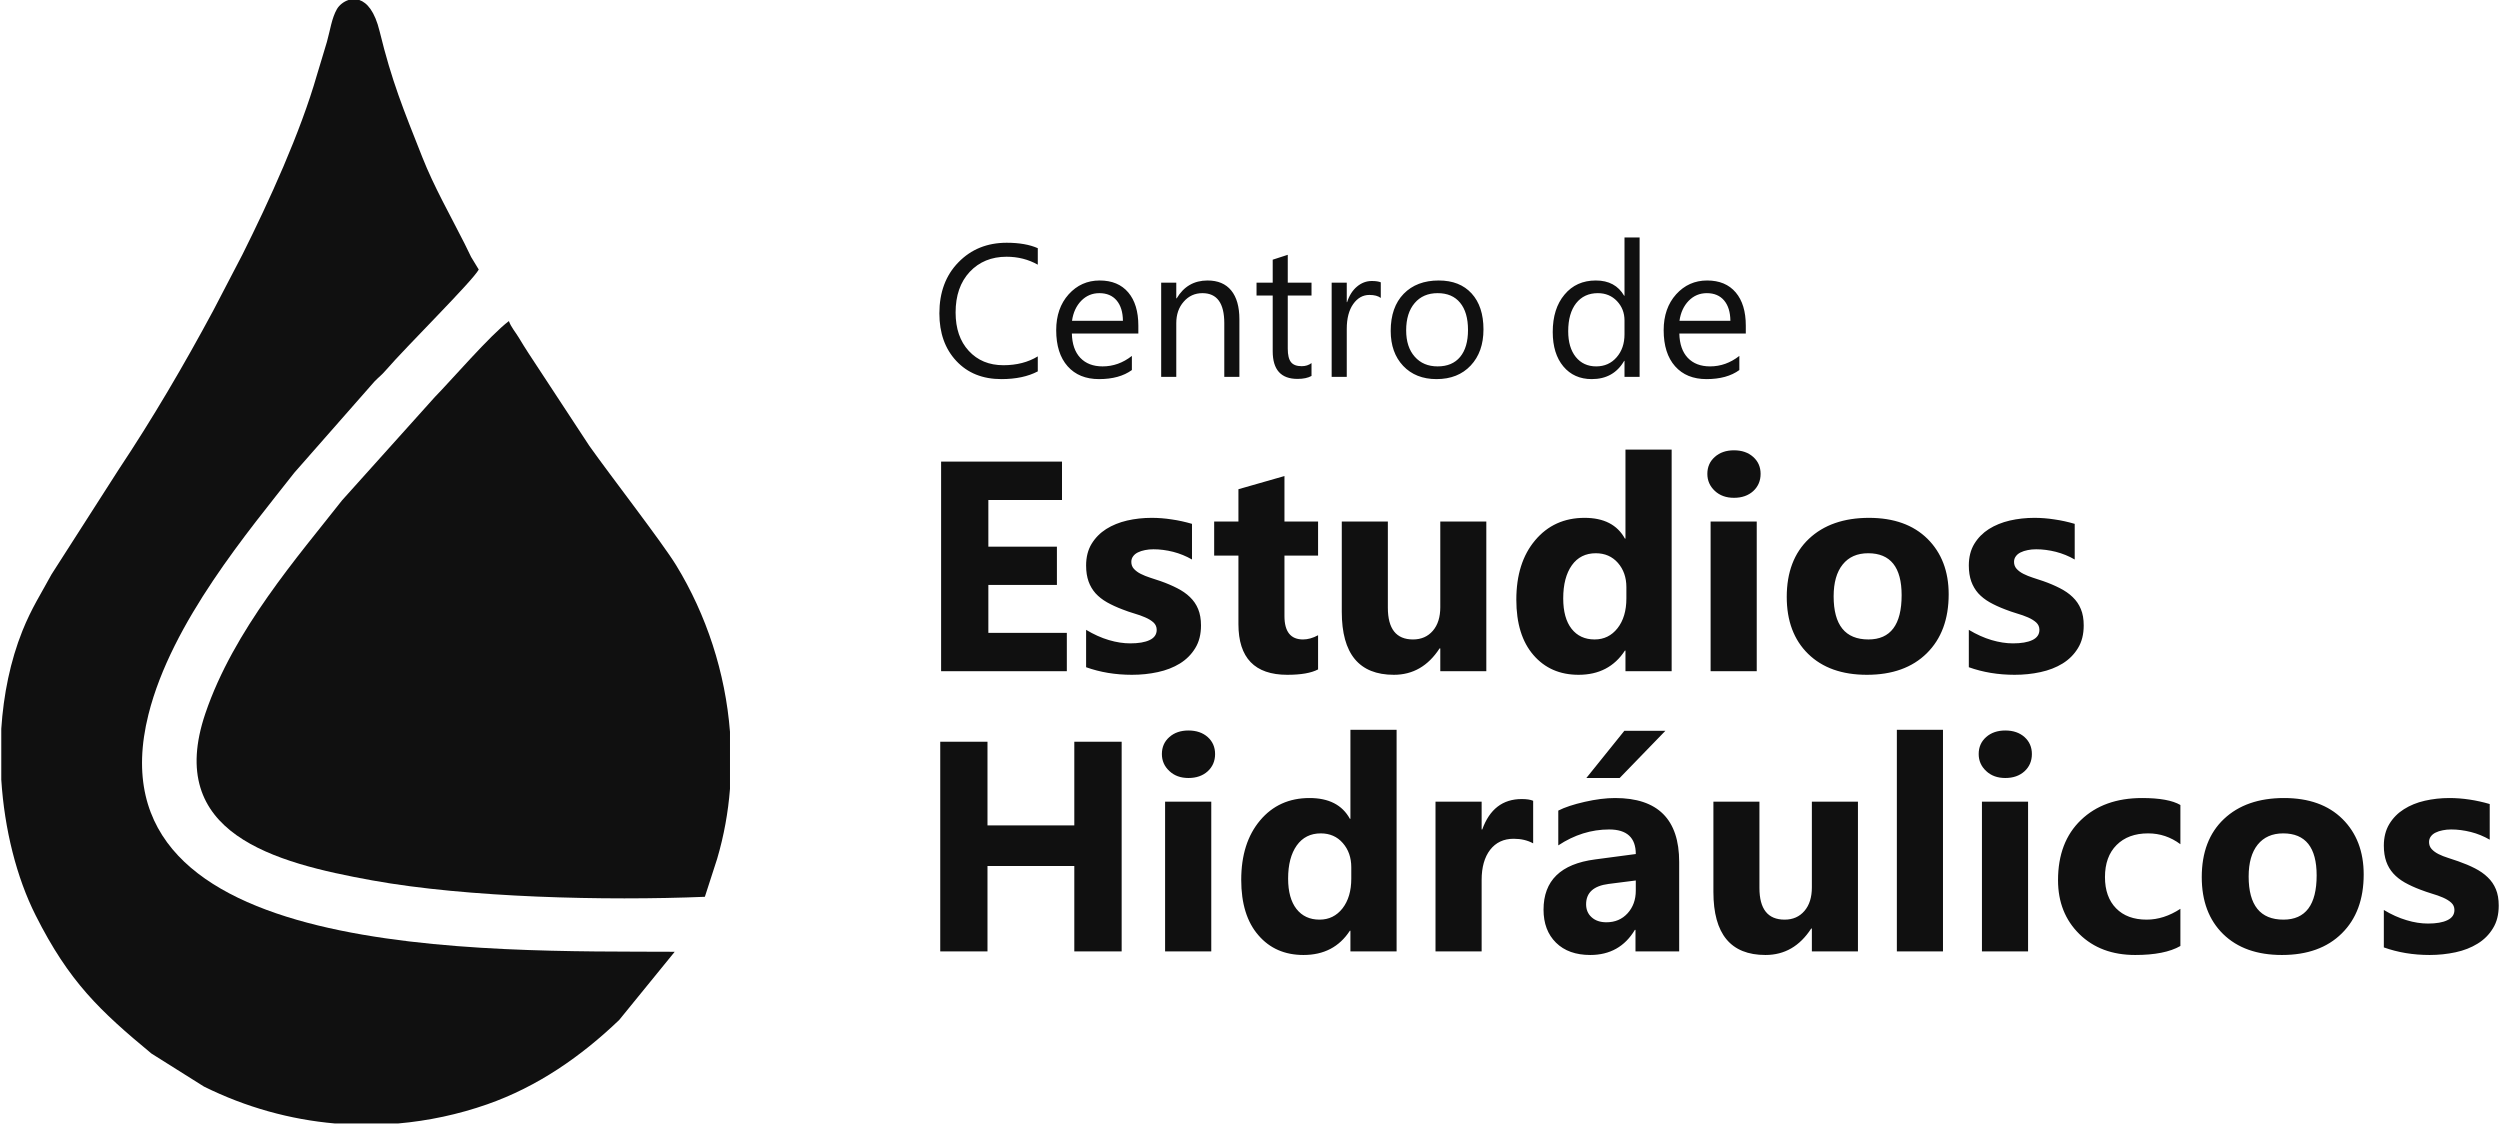
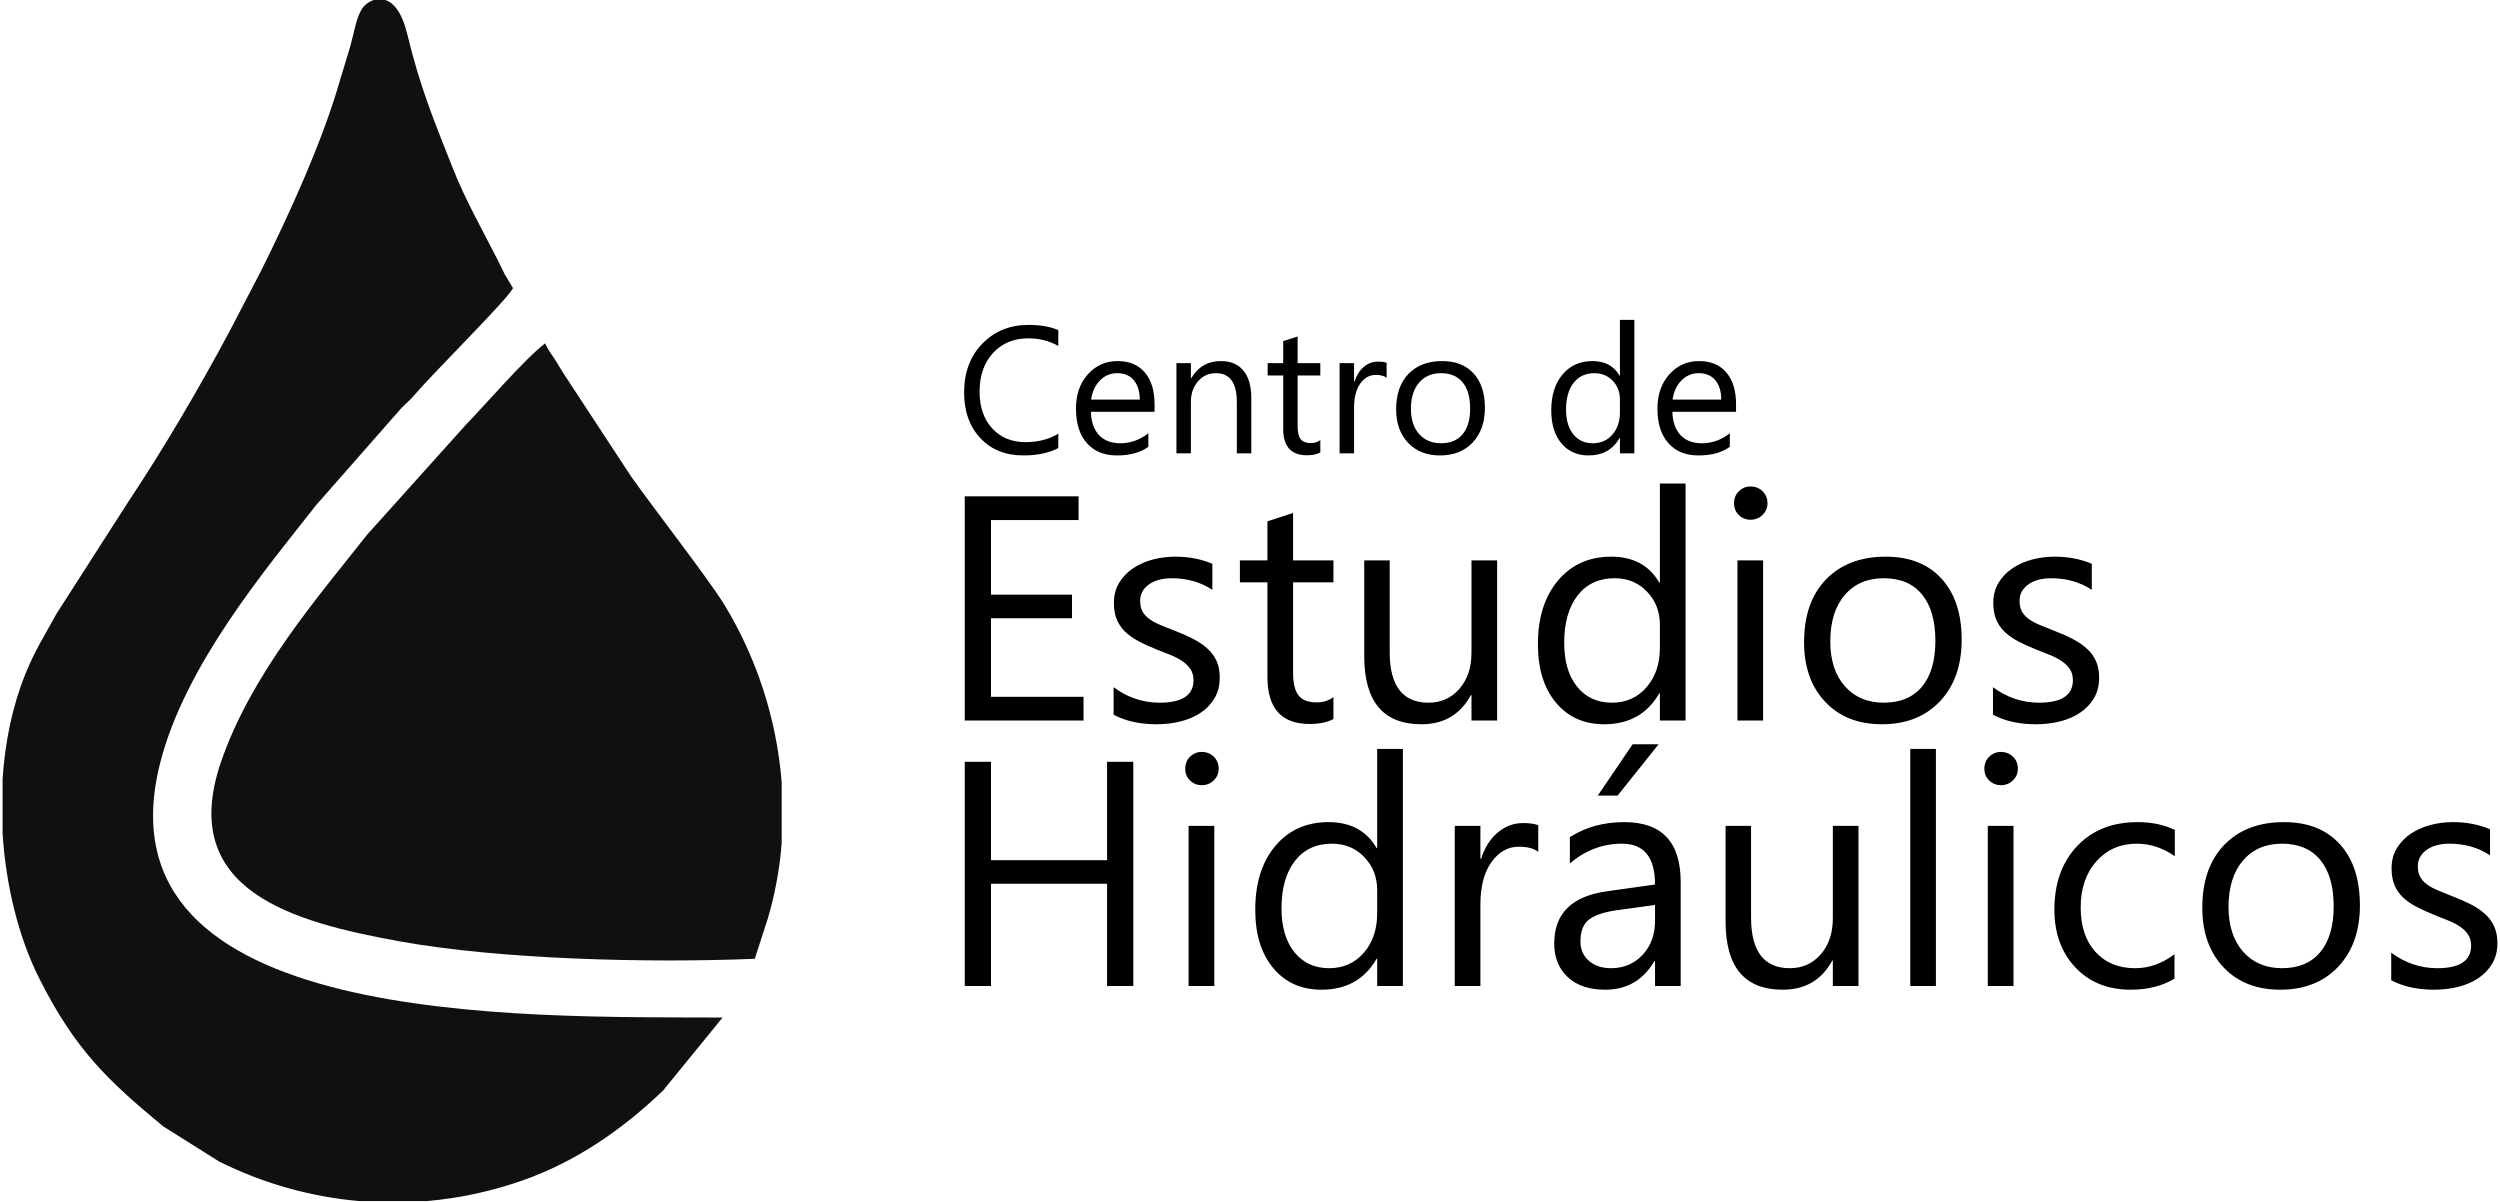
- <svg xmlns="http://www.w3.org/2000/svg" xml:space="preserve" width="494px" height="222px" version="1.1" style="shape-rendering:geometricPrecision; text-rendering:geometricPrecision; image-rendering:optimizeQuality; fill-rule:evenodd; clip-rule:evenodd" viewBox="0 0 49.105 22.09">
+ <svg xmlns="http://www.w3.org/2000/svg" xml:space="preserve" width="460px" height="221px" version="1.1" style="shape-rendering:geometricPrecision; text-rendering:geometricPrecision; image-rendering:optimizeQuality; fill-rule:evenodd; clip-rule:evenodd" viewBox="0 0 42.218 20.325">
  <defs>
    <style type="text/css">
   
    .fil0 {fill:#101010}
+     .fil1 {fill:black;fill-rule:nonzero}
   
  </style>
  </defs>
  <g id="Layer_x0020_1">
-     <g id="_2340798614256">
-       <path class="fil0" d="M20.38 7.302c-0.191,0.101 -0.43,0.152 -0.716,0.152 -0.369,0 -0.664,-0.119 -0.886,-0.357 -0.222,-0.237 -0.333,-0.549 -0.333,-0.935 0,-0.414 0.125,-0.75 0.375,-1.005 0.249,-0.256 0.566,-0.384 0.949,-0.384 0.246,0 0.45,0.036 0.611,0.107l0 0.324c-0.185,-0.104 -0.39,-0.156 -0.614,-0.156 -0.298,0 -0.539,0.1 -0.725,0.298 -0.185,0.199 -0.277,0.465 -0.277,0.798 0,0.316 0.086,0.568 0.259,0.755 0.173,0.188 0.4,0.282 0.681,0.282 0.26,0 0.486,-0.058 0.676,-0.174l0 0.295zm1.977 -0.744l-1.307 0c0.005,0.207 0.06,0.366 0.166,0.478 0.107,0.112 0.252,0.168 0.438,0.168 0.209,0 0.4,-0.068 0.576,-0.206l0 0.278c-0.164,0.119 -0.379,0.178 -0.646,0.178 -0.262,0 -0.468,-0.084 -0.617,-0.252 -0.15,-0.169 -0.225,-0.405 -0.225,-0.71 0,-0.289 0.082,-0.523 0.245,-0.705 0.164,-0.181 0.367,-0.272 0.609,-0.272 0.243,0 0.43,0.078 0.563,0.235 0.132,0.156 0.198,0.374 0.198,0.653l0 0.155zm-0.303 -0.251c-0.002,-0.171 -0.043,-0.304 -0.124,-0.4 -0.081,-0.095 -0.194,-0.143 -0.339,-0.143 -0.14,0 -0.259,0.05 -0.357,0.15 -0.097,0.1 -0.158,0.231 -0.181,0.393l1.001 0zm2.29 1.103l-0.297 0 0 -1.056c0,-0.393 -0.143,-0.59 -0.43,-0.59 -0.148,0 -0.271,0.056 -0.368,0.168 -0.098,0.111 -0.146,0.252 -0.146,0.422l0 1.056 -0.297 0 0 -1.852 0.297 0 0 0.308 0.008 0c0.139,-0.234 0.342,-0.351 0.607,-0.351 0.203,0 0.358,0.065 0.465,0.196 0.107,0.131 0.161,0.32 0.161,0.567l0 1.132zm1.418 -0.018c-0.07,0.039 -0.162,0.058 -0.276,0.058 -0.325,0 -0.487,-0.181 -0.487,-0.543l0 -1.096 -0.318 0 0 -0.253 0.318 0 0 -0.452 0.296 -0.096 0 0.548 0.467 0 0 0.253 -0.467 0 0 1.044c0,0.124 0.021,0.213 0.064,0.266 0.042,0.053 0.112,0.079 0.21,0.079 0.075,0 0.139,-0.02 0.193,-0.061l0 0.253zm1.362 -1.534c-0.052,-0.039 -0.126,-0.059 -0.224,-0.059 -0.127,0 -0.233,0.059 -0.318,0.179 -0.084,0.119 -0.127,0.282 -0.127,0.488l0 0.944 -0.297 0 0 -1.852 0.297 0 0 0.382 0.007 0c0.042,-0.13 0.107,-0.232 0.194,-0.305 0.087,-0.073 0.184,-0.11 0.291,-0.11 0.077,0 0.136,0.009 0.177,0.026l0 0.307zm1.096 1.596c-0.273,0 -0.492,-0.087 -0.656,-0.26 -0.163,-0.173 -0.245,-0.402 -0.245,-0.688 0,-0.311 0.085,-0.554 0.255,-0.729 0.171,-0.175 0.4,-0.262 0.69,-0.262 0.276,0 0.491,0.085 0.646,0.255 0.155,0.17 0.233,0.406 0.233,0.707 0,0.296 -0.084,0.532 -0.251,0.71 -0.167,0.178 -0.391,0.267 -0.672,0.267zm0.022 -1.69c-0.191,0 -0.341,0.065 -0.452,0.195 -0.111,0.13 -0.167,0.308 -0.167,0.536 0,0.22 0.056,0.392 0.169,0.519 0.112,0.127 0.262,0.19 0.45,0.19 0.192,0 0.339,-0.062 0.442,-0.186 0.103,-0.124 0.155,-0.301 0.155,-0.53 0,-0.232 -0.052,-0.41 -0.155,-0.535 -0.103,-0.126 -0.25,-0.189 -0.442,-0.189zm3.971 1.646l-0.297 0 0 -0.314 -0.007 0c-0.138,0.238 -0.35,0.358 -0.637,0.358 -0.232,0 -0.419,-0.083 -0.558,-0.249 -0.139,-0.166 -0.209,-0.392 -0.209,-0.677 0,-0.307 0.077,-0.552 0.232,-0.736 0.154,-0.185 0.359,-0.277 0.616,-0.277 0.255,0 0.44,0.1 0.556,0.3l0.007 0 0 -1.146 0.297 0 0 2.741zm-0.297 -0.837l0 -0.273c0,-0.15 -0.05,-0.276 -0.148,-0.38 -0.099,-0.104 -0.225,-0.156 -0.376,-0.156 -0.181,0 -0.324,0.067 -0.428,0.199 -0.103,0.133 -0.155,0.316 -0.155,0.55 0,0.214 0.05,0.382 0.149,0.506 0.1,0.123 0.234,0.185 0.401,0.185 0.165,0 0.299,-0.06 0.402,-0.179 0.104,-0.119 0.155,-0.27 0.155,-0.452zm2.385 -0.015l-1.307 0c0.005,0.207 0.06,0.366 0.166,0.478 0.107,0.112 0.252,0.168 0.438,0.168 0.209,0 0.4,-0.068 0.576,-0.206l0 0.278c-0.163,0.119 -0.379,0.178 -0.646,0.178 -0.262,0 -0.468,-0.084 -0.617,-0.252 -0.15,-0.169 -0.225,-0.405 -0.225,-0.71 0,-0.289 0.082,-0.523 0.245,-0.705 0.164,-0.181 0.367,-0.272 0.609,-0.272 0.243,0 0.43,0.078 0.563,0.235 0.132,0.156 0.198,0.374 0.198,0.653l0 0.155zm-0.303 -0.251c-0.002,-0.171 -0.043,-0.304 -0.124,-0.4 -0.081,-0.095 -0.194,-0.143 -0.339,-0.143 -0.14,0 -0.259,0.05 -0.357,0.15 -0.097,0.1 -0.158,0.231 -0.181,0.393l1.001 0z" />
-       <path class="fil0" d="M20.951 13.197l-2.472 0 0 -4.121 2.377 0 0 0.755 -1.448 0 0 0.917 1.348 0 0 0.753 -1.348 0 0 0.942 1.543 0 0 0.754zm0.379 -0.078l0 -0.735c0.15,0.09 0.299,0.157 0.447,0.201 0.148,0.044 0.289,0.065 0.421,0.065 0.161,0 0.289,-0.021 0.381,-0.065 0.093,-0.044 0.139,-0.111 0.139,-0.201 0,-0.058 -0.021,-0.106 -0.063,-0.145 -0.042,-0.038 -0.096,-0.071 -0.163,-0.1 -0.065,-0.028 -0.138,-0.055 -0.216,-0.077 -0.079,-0.024 -0.154,-0.049 -0.227,-0.078 -0.117,-0.044 -0.22,-0.092 -0.309,-0.142 -0.089,-0.051 -0.164,-0.11 -0.225,-0.177 -0.059,-0.067 -0.106,-0.145 -0.137,-0.233 -0.031,-0.088 -0.048,-0.192 -0.048,-0.313 0,-0.165 0.036,-0.307 0.108,-0.426 0.072,-0.118 0.168,-0.215 0.287,-0.291 0.12,-0.075 0.257,-0.131 0.411,-0.167 0.154,-0.035 0.315,-0.053 0.482,-0.053 0.131,0 0.262,0.01 0.396,0.031 0.135,0.019 0.267,0.049 0.398,0.087l0 0.701c-0.116,-0.067 -0.239,-0.117 -0.37,-0.151 -0.132,-0.033 -0.26,-0.05 -0.387,-0.05 -0.06,0 -0.115,0.005 -0.167,0.016 -0.053,0.01 -0.101,0.026 -0.141,0.046 -0.04,0.02 -0.071,0.045 -0.094,0.078 -0.023,0.031 -0.034,0.067 -0.034,0.108 0,0.053 0.016,0.099 0.051,0.137 0.035,0.038 0.079,0.071 0.135,0.099 0.056,0.028 0.118,0.053 0.186,0.075 0.067,0.022 0.135,0.045 0.203,0.067 0.12,0.042 0.229,0.089 0.327,0.139 0.097,0.05 0.182,0.107 0.251,0.175 0.07,0.067 0.124,0.145 0.161,0.236 0.037,0.09 0.056,0.197 0.056,0.321 0,0.175 -0.037,0.324 -0.114,0.448 -0.075,0.123 -0.175,0.223 -0.301,0.301 -0.125,0.077 -0.271,0.134 -0.434,0.169 -0.164,0.036 -0.334,0.053 -0.51,0.053 -0.324,0 -0.623,-0.05 -0.9,-0.149zm4.561 0.043c-0.134,0.071 -0.336,0.106 -0.606,0.106 -0.639,0 -0.96,-0.332 -0.96,-0.996l0 -1.348 -0.477 0 0 -0.67 0.477 0 0 -0.635 0.905 -0.259 0 0.894 0.661 0 0 0.67 -0.661 0 0 1.19c0,0.306 0.122,0.459 0.365,0.459 0.096,0 0.195,-0.028 0.296,-0.083l0 0.672zm3.308 0.035l-0.905 0 0 -0.448 -0.014 0c-0.225,0.346 -0.524,0.519 -0.899,0.519 -0.683,0 -1.024,-0.412 -1.024,-1.239l0 -1.775 0.906 0 0 1.695c0,0.416 0.165,0.624 0.494,0.624 0.163,0 0.293,-0.057 0.391,-0.171 0.098,-0.114 0.146,-0.269 0.146,-0.464l0 -1.684 0.905 0 0 2.943zm3.644 0l-0.908 0 0 -0.405 -0.011 0c-0.207,0.318 -0.511,0.476 -0.911,0.476 -0.368,0 -0.664,-0.129 -0.888,-0.389 -0.224,-0.259 -0.336,-0.622 -0.336,-1.088 0,-0.486 0.123,-0.876 0.371,-1.169 0.247,-0.293 0.571,-0.44 0.971,-0.44 0.379,0 0.643,0.136 0.793,0.408l0.011 0 0 -1.75 0.908 0 0 4.357zm-0.89 -1.431l0 -0.222c0,-0.191 -0.056,-0.35 -0.167,-0.477 -0.111,-0.126 -0.256,-0.189 -0.434,-0.189 -0.201,0 -0.358,0.078 -0.471,0.236 -0.113,0.159 -0.17,0.376 -0.17,0.652 0,0.259 0.055,0.458 0.164,0.597 0.11,0.14 0.261,0.21 0.454,0.21 0.184,0 0.334,-0.074 0.45,-0.221 0.116,-0.148 0.174,-0.343 0.174,-0.586zm2.115 -1.978c-0.153,0 -0.279,-0.045 -0.376,-0.136 -0.098,-0.092 -0.147,-0.202 -0.147,-0.335 0,-0.136 0.049,-0.247 0.147,-0.333 0.097,-0.087 0.223,-0.13 0.376,-0.13 0.156,0 0.281,0.043 0.378,0.13 0.097,0.086 0.146,0.197 0.146,0.333 0,0.137 -0.049,0.251 -0.146,0.34 -0.097,0.087 -0.222,0.131 -0.378,0.131zm0.448 3.409l-0.907 0 0 -2.943 0.907 0 0 2.943zm2.167 0.071c-0.491,0 -0.876,-0.137 -1.157,-0.412 -0.28,-0.274 -0.42,-0.648 -0.42,-1.119 0,-0.486 0.145,-0.868 0.436,-1.143 0.291,-0.274 0.686,-0.412 1.181,-0.412 0.489,0 0.872,0.138 1.15,0.412 0.277,0.275 0.417,0.639 0.417,1.091 0,0.489 -0.143,0.875 -0.43,1.159 -0.286,0.283 -0.679,0.424 -1.177,0.424zm0.024 -2.39c-0.215,0 -0.382,0.073 -0.501,0.221 -0.119,0.148 -0.178,0.357 -0.178,0.626 0,0.565 0.228,0.848 0.684,0.848 0.435,0 0.653,-0.29 0.653,-0.87 0,-0.55 -0.22,-0.825 -0.658,-0.825zm1.979 2.241l0 -0.735c0.15,0.09 0.299,0.157 0.447,0.201 0.149,0.044 0.289,0.065 0.421,0.065 0.161,0 0.289,-0.021 0.381,-0.065 0.093,-0.044 0.139,-0.111 0.139,-0.201 0,-0.058 -0.021,-0.106 -0.063,-0.145 -0.042,-0.038 -0.096,-0.071 -0.162,-0.1 -0.066,-0.028 -0.139,-0.055 -0.217,-0.077 -0.079,-0.024 -0.154,-0.049 -0.227,-0.078 -0.117,-0.044 -0.22,-0.092 -0.309,-0.142 -0.089,-0.051 -0.164,-0.11 -0.225,-0.177 -0.059,-0.067 -0.105,-0.145 -0.137,-0.233 -0.031,-0.088 -0.048,-0.192 -0.048,-0.313 0,-0.165 0.036,-0.307 0.108,-0.426 0.072,-0.118 0.168,-0.215 0.287,-0.291 0.12,-0.075 0.257,-0.131 0.411,-0.167 0.154,-0.035 0.315,-0.053 0.482,-0.053 0.131,0 0.262,0.01 0.396,0.031 0.135,0.019 0.267,0.049 0.398,0.087l0 0.701c-0.116,-0.067 -0.239,-0.117 -0.37,-0.151 -0.132,-0.033 -0.26,-0.05 -0.387,-0.05 -0.06,0 -0.115,0.005 -0.167,0.016 -0.053,0.01 -0.1,0.026 -0.141,0.046 -0.04,0.02 -0.071,0.045 -0.094,0.078 -0.023,0.031 -0.034,0.067 -0.034,0.108 0,0.053 0.017,0.099 0.051,0.137 0.035,0.038 0.079,0.071 0.135,0.099 0.056,0.028 0.118,0.053 0.186,0.075 0.067,0.022 0.135,0.045 0.203,0.067 0.12,0.042 0.229,0.089 0.327,0.139 0.097,0.05 0.182,0.107 0.251,0.175 0.07,0.067 0.124,0.145 0.161,0.236 0.038,0.09 0.056,0.197 0.056,0.321 0,0.175 -0.037,0.324 -0.114,0.448 -0.075,0.123 -0.175,0.223 -0.301,0.301 -0.125,0.077 -0.271,0.134 -0.434,0.169 -0.164,0.036 -0.334,0.053 -0.51,0.053 -0.324,0 -0.623,-0.05 -0.9,-0.149z" />
-       <path class="fil0" d="M22.029 18.706l-0.931 0 0 -1.679 -1.707 0 0 1.679 -0.929 0 0 -4.122 0.929 0 0 1.645 1.707 0 0 -1.645 0.931 0 0 4.122zm1.313 -3.409c-0.153,0 -0.278,-0.045 -0.375,-0.137 -0.098,-0.091 -0.147,-0.202 -0.147,-0.334 0,-0.137 0.049,-0.247 0.147,-0.334 0.097,-0.086 0.222,-0.129 0.375,-0.129 0.156,0 0.282,0.043 0.379,0.129 0.096,0.087 0.145,0.197 0.145,0.334 0,0.137 -0.049,0.251 -0.145,0.339 -0.097,0.088 -0.223,0.132 -0.379,0.132zm0.449 3.409l-0.908 0 0 -2.943 0.908 0 0 2.943zm3.644 0l-0.908 0 0 -0.406 -0.011 0c-0.207,0.318 -0.511,0.477 -0.912,0.477 -0.367,0 -0.664,-0.129 -0.887,-0.389 -0.225,-0.259 -0.337,-0.622 -0.337,-1.088 0,-0.487 0.124,-0.876 0.371,-1.169 0.247,-0.294 0.571,-0.44 0.971,-0.44 0.38,0 0.644,0.135 0.794,0.408l0.011 0 0 -1.75 0.908 0 0 4.357zm-0.891 -1.432l0 -0.221c0,-0.192 -0.056,-0.351 -0.167,-0.477 -0.11,-0.127 -0.256,-0.19 -0.433,-0.19 -0.201,0 -0.359,0.079 -0.472,0.237 -0.113,0.159 -0.17,0.376 -0.17,0.651 0,0.259 0.055,0.458 0.164,0.598 0.11,0.14 0.261,0.21 0.454,0.21 0.185,0 0.335,-0.074 0.451,-0.221 0.115,-0.148 0.173,-0.343 0.173,-0.587zm3.576 -0.692c-0.11,-0.06 -0.237,-0.09 -0.383,-0.09 -0.197,0 -0.351,0.073 -0.463,0.217 -0.111,0.145 -0.167,0.342 -0.167,0.591l0 1.406 -0.907 0 0 -2.943 0.907 0 0 0.546 0.012 0c0.144,-0.399 0.402,-0.598 0.776,-0.598 0.096,0 0.171,0.011 0.225,0.034l0 0.837zm2.871 2.124l-0.859 0 0 -0.423 -0.012 0c-0.197,0.329 -0.49,0.494 -0.877,0.494 -0.285,0 -0.51,-0.08 -0.674,-0.242 -0.164,-0.162 -0.245,-0.379 -0.245,-0.649 0,-0.571 0.338,-0.9 1.014,-0.988l0.8 -0.106c0,-0.322 -0.175,-0.483 -0.524,-0.483 -0.35,0 -0.684,0.104 -1,0.313l0 -0.684c0.127,-0.065 0.299,-0.122 0.519,-0.172 0.219,-0.05 0.419,-0.075 0.599,-0.075 0.839,0 1.259,0.419 1.259,1.256l0 1.759zm-0.853 -1.196l0 -0.198 -0.535 0.068c-0.295,0.038 -0.442,0.172 -0.442,0.4 0,0.103 0.035,0.189 0.107,0.254 0.072,0.066 0.169,0.1 0.292,0.1 0.171,0 0.309,-0.059 0.417,-0.177 0.107,-0.118 0.161,-0.267 0.161,-0.447zm0.582 -3.141l-0.899 0.928 -0.655 0 0.747 -0.928 0.807 0zm3.786 4.337l-0.906 0 0 -0.449 -0.013 0c-0.225,0.347 -0.524,0.52 -0.9,0.52 -0.683,0 -1.023,-0.413 -1.023,-1.239l0 -1.775 0.905 0 0 1.695c0,0.416 0.165,0.624 0.495,0.624 0.163,0 0.292,-0.057 0.39,-0.171 0.098,-0.114 0.146,-0.269 0.146,-0.464l0 -1.684 0.906 0 0 2.943zm1.672 0l-0.907 0 0 -4.357 0.907 0 0 4.357zm1.225 -3.409c-0.153,0 -0.279,-0.045 -0.376,-0.137 -0.098,-0.091 -0.147,-0.202 -0.147,-0.334 0,-0.137 0.049,-0.247 0.147,-0.334 0.097,-0.086 0.223,-0.129 0.376,-0.129 0.156,0 0.281,0.043 0.378,0.129 0.096,0.087 0.145,0.197 0.145,0.334 0,0.137 -0.049,0.251 -0.145,0.339 -0.097,0.088 -0.222,0.132 -0.378,0.132zm0.448 3.409l-0.907 0 0 -2.943 0.907 0 0 2.943zm2.995 -0.106c-0.205,0.118 -0.502,0.177 -0.888,0.177 -0.452,0 -0.818,-0.136 -1.098,-0.411 -0.279,-0.274 -0.42,-0.627 -0.42,-1.06 0,-0.501 0.15,-0.894 0.45,-1.182 0.3,-0.289 0.701,-0.433 1.203,-0.433 0.347,0 0.598,0.046 0.753,0.137l0 0.771c-0.19,-0.142 -0.401,-0.213 -0.635,-0.213 -0.261,0 -0.467,0.076 -0.62,0.229 -0.152,0.152 -0.228,0.362 -0.228,0.631 0,0.26 0.073,0.465 0.218,0.613 0.145,0.149 0.347,0.223 0.601,0.223 0.226,0 0.447,-0.071 0.664,-0.213l0 0.731zm1.997 0.177c-0.491,0 -0.876,-0.137 -1.157,-0.412 -0.28,-0.275 -0.42,-0.648 -0.42,-1.119 0,-0.487 0.145,-0.868 0.436,-1.143 0.291,-0.275 0.686,-0.412 1.181,-0.412 0.489,0 0.872,0.137 1.15,0.412 0.277,0.275 0.417,0.639 0.417,1.091 0,0.488 -0.143,0.875 -0.43,1.158 -0.286,0.284 -0.679,0.425 -1.177,0.425zm0.024 -2.391c-0.215,0 -0.382,0.074 -0.501,0.221 -0.119,0.148 -0.178,0.357 -0.178,0.627 0,0.565 0.228,0.848 0.684,0.848 0.435,0 0.653,-0.291 0.653,-0.87 0,-0.551 -0.22,-0.826 -0.658,-0.826zm1.979 2.242l0 -0.736c0.15,0.091 0.299,0.157 0.447,0.201 0.148,0.045 0.289,0.066 0.421,0.066 0.161,0 0.289,-0.021 0.381,-0.066 0.093,-0.044 0.139,-0.11 0.139,-0.201 0,-0.058 -0.021,-0.106 -0.063,-0.144 -0.042,-0.038 -0.096,-0.071 -0.162,-0.1 -0.066,-0.028 -0.139,-0.055 -0.217,-0.077 -0.079,-0.024 -0.154,-0.05 -0.227,-0.078 -0.117,-0.044 -0.22,-0.092 -0.309,-0.142 -0.089,-0.051 -0.164,-0.11 -0.225,-0.178 -0.059,-0.066 -0.106,-0.144 -0.137,-0.232 -0.031,-0.089 -0.048,-0.193 -0.048,-0.313 0,-0.165 0.036,-0.307 0.108,-0.426 0.072,-0.119 0.168,-0.216 0.287,-0.291 0.12,-0.076 0.257,-0.132 0.411,-0.167 0.154,-0.035 0.315,-0.053 0.482,-0.053 0.131,0 0.262,0.01 0.396,0.03 0.135,0.02 0.267,0.05 0.398,0.088l0 0.701c-0.116,-0.067 -0.239,-0.118 -0.37,-0.151 -0.132,-0.033 -0.26,-0.05 -0.387,-0.05 -0.06,0 -0.115,0.005 -0.167,0.016 -0.053,0.01 -0.1,0.025 -0.141,0.046 -0.04,0.019 -0.071,0.045 -0.094,0.077 -0.023,0.032 -0.034,0.068 -0.034,0.108 0,0.053 0.016,0.099 0.051,0.138 0.035,0.038 0.079,0.071 0.135,0.099 0.056,0.028 0.118,0.053 0.186,0.074 0.067,0.023 0.135,0.045 0.203,0.068 0.12,0.042 0.229,0.088 0.327,0.138 0.097,0.05 0.182,0.108 0.251,0.176 0.07,0.066 0.124,0.145 0.161,0.235 0.038,0.09 0.056,0.197 0.056,0.322 0,0.175 -0.037,0.324 -0.114,0.447 -0.075,0.124 -0.175,0.224 -0.301,0.301 -0.125,0.078 -0.271,0.135 -0.434,0.17 -0.164,0.035 -0.334,0.053 -0.51,0.053 -0.324,0 -0.623,-0.05 -0.9,-0.149z" />
+     <g id="_2647286857696">
      <g>
-         <path class="fil0" d="M13.241 18.714c-3.7,-0.018 -11.563,0.191 -10.347,-4.667 0.457,-1.824 1.978,-3.615 2.869,-4.754l1.574 -1.791c0.092,-0.095 0.139,-0.123 0.222,-0.22 0.408,-0.473 1.708,-1.756 1.829,-1.982l-0.15 -0.247c-0.044,-0.09 -0.077,-0.162 -0.13,-0.266 -0.28,-0.555 -0.599,-1.113 -0.829,-1.695 -0.378,-0.956 -0.599,-1.49 -0.84,-2.476 -0.095,-0.393 -0.248,-0.565 -0.399,-0.616l-0.213 0c-0.101,0.033 -0.185,0.106 -0.227,0.178 -0.104,0.181 -0.133,0.416 -0.197,0.644 -0.066,0.232 -0.126,0.408 -0.195,0.647 -0.328,1.144 -0.939,2.479 -1.465,3.533l-0.576 1.106c-0.576,1.072 -1.191,2.121 -1.865,3.134l-1.314 2.051c-0.209,0.387 -0.39,0.659 -0.572,1.11 -0.238,0.594 -0.372,1.254 -0.416,1.927l0 0.999c0.062,0.978 0.301,1.924 0.675,2.667 0.658,1.309 1.263,1.878 2.278,2.719l1.032 0.649c0.827,0.41 1.699,0.649 2.576,0.726l1.24 0c0.596,-0.052 1.185,-0.178 1.754,-0.377 0.989,-0.346 1.846,-0.941 2.595,-1.659l1.091 -1.34z" />
-         <path class="fil0" d="M13.834 17.633l0.242 -0.749c0.133,-0.452 0.216,-0.912 0.252,-1.374l0 -1.121c-0.091,-1.166 -0.463,-2.3 -1.058,-3.274 -0.277,-0.452 -1.294,-1.764 -1.708,-2.349l-1.196 -1.822c-0.075,-0.117 -0.121,-0.189 -0.19,-0.305 -0.06,-0.1 -0.157,-0.214 -0.195,-0.326 -0.363,0.271 -1.145,1.177 -1.455,1.492l-1.825 2.032c-0.865,1.103 -2.13,2.545 -2.688,4.19 -0.802,2.362 1.347,2.933 3.279,3.283 1.864,0.339 4.594,0.403 6.542,0.323z" />
+         <path class="fil0" d="M12.184 17.219c-3.405,-0.016 -10.64,0.176 -9.521,-4.294 0.42,-1.678 1.82,-3.326 2.64,-4.374l1.448 -1.648c0.085,-0.087 0.128,-0.114 0.204,-0.203 0.375,-0.435 1.572,-1.615 1.683,-1.824l-0.137 -0.227c-0.041,-0.082 -0.072,-0.148 -0.12,-0.244 -0.259,-0.511 -0.552,-1.025 -0.763,-1.56 -0.348,-0.879 -0.551,-1.371 -0.773,-2.279 -0.088,-0.361 -0.228,-0.519 -0.367,-0.566l-0.196 0c-0.094,0.03 -0.171,0.097 -0.209,0.163 -0.096,0.167 -0.122,0.383 -0.182,0.593 -0.06,0.214 -0.116,0.376 -0.179,0.595 -0.302,1.054 -0.864,2.282 -1.348,3.252l-0.53 1.017c-0.53,0.987 -1.096,1.952 -1.715,2.884l-1.21 1.887c-0.192,0.356 -0.359,0.606 -0.526,1.021 -0.22,0.547 -0.343,1.154 -0.383,1.773l0 0.919c0.057,0.9 0.277,1.771 0.621,2.454 0.606,1.205 1.162,1.729 2.096,2.502l0.95 0.597c0.76,0.378 1.563,0.598 2.37,0.668l1.141 0c0.548,-0.047 1.09,-0.164 1.614,-0.347 0.91,-0.318 1.699,-0.865 2.387,-1.526l1.005 -1.233z" />
+         <path class="fil0" d="M12.729 16.225l0.223 -0.69c0.122,-0.415 0.198,-0.839 0.232,-1.264l0 -1.031c-0.084,-1.073 -0.426,-2.117 -0.974,-3.013 -0.254,-0.416 -1.191,-1.623 -1.572,-2.161l-1.1 -1.677c-0.069,-0.107 -0.111,-0.173 -0.175,-0.28 -0.055,-0.092 -0.144,-0.197 -0.18,-0.3 -0.334,0.249 -1.053,1.083 -1.338,1.373l-1.679 1.869c-0.796,1.015 -1.96,2.342 -2.474,3.855 -0.737,2.174 1.24,2.699 3.017,3.022 1.716,0.311 4.228,0.37 6.02,0.297z" />
+       </g>
+       <g>
+         <path class="fil1" d="M17.865 7.582c-0.157,0.083 -0.354,0.125 -0.59,0.125 -0.304,0 -0.547,-0.098 -0.729,-0.293 -0.184,-0.196 -0.275,-0.453 -0.275,-0.771 0,-0.341 0.103,-0.618 0.309,-0.828 0.205,-0.211 0.466,-0.317 0.782,-0.317 0.202,0 0.37,0.03 0.503,0.088l0 0.268c-0.153,-0.086 -0.322,-0.129 -0.506,-0.129 -0.245,0 -0.444,0.082 -0.597,0.246 -0.152,0.164 -0.229,0.383 -0.229,0.657 0,0.261 0.072,0.468 0.214,0.622 0.143,0.155 0.33,0.232 0.561,0.232 0.215,0 0.401,-0.048 0.557,-0.143l0 0.243zm1.629 -0.613l-1.077 0c0.004,0.17 0.05,0.301 0.137,0.394 0.088,0.092 0.208,0.138 0.361,0.138 0.172,0 0.329,-0.056 0.474,-0.169l0 0.229c-0.134,0.098 -0.312,0.146 -0.532,0.146 -0.216,0 -0.385,-0.069 -0.508,-0.208 -0.124,-0.138 -0.185,-0.333 -0.185,-0.585 0,-0.237 0.067,-0.43 0.201,-0.58 0.135,-0.149 0.303,-0.224 0.502,-0.224 0.2,0 0.354,0.064 0.463,0.194 0.11,0.128 0.164,0.308 0.164,0.537l0 0.128zm-0.25 -0.207c-0.001,-0.141 -0.035,-0.25 -0.102,-0.329 -0.067,-0.079 -0.16,-0.118 -0.28,-0.118 -0.115,0 -0.213,0.042 -0.293,0.124 -0.08,0.082 -0.13,0.19 -0.149,0.323l0.824 0zm1.887 0.909l-0.245 0 0 -0.87c0,-0.324 -0.118,-0.486 -0.354,-0.486 -0.122,0 -0.224,0.046 -0.303,0.138 -0.081,0.092 -0.12,0.208 -0.12,0.348l0 0.87 -0.245 0 0 -1.526 0.245 0 0 0.254 0.006 0c0.115,-0.193 0.281,-0.289 0.5,-0.289 0.167,0 0.295,0.054 0.383,0.162 0.089,0.107 0.133,0.263 0.133,0.466l0 0.933zm1.168 -0.014c-0.057,0.031 -0.133,0.047 -0.228,0.047 -0.267,0 -0.4,-0.149 -0.4,-0.447l0 -0.903 -0.263 0 0 -0.209 0.263 0 0 -0.372 0.244 -0.079 0 0.451 0.384 0 0 0.209 -0.384 0 0 0.86c0,0.102 0.017,0.175 0.052,0.219 0.035,0.044 0.092,0.065 0.173,0.065 0.062,0 0.114,-0.016 0.159,-0.05l0 0.209zm1.122 -1.264c-0.042,-0.033 -0.104,-0.049 -0.184,-0.049 -0.105,0 -0.192,0.049 -0.262,0.147 -0.07,0.098 -0.105,0.233 -0.105,0.403l0 0.777 -0.245 0 0 -1.526 0.245 0 0 0.315 0.006 0c0.035,-0.108 0.088,-0.191 0.159,-0.252 0.072,-0.06 0.152,-0.089 0.24,-0.089 0.064,0 0.112,0.007 0.146,0.02l0 0.254zm0.903 1.314c-0.225,0 -0.405,-0.071 -0.54,-0.214 -0.134,-0.142 -0.202,-0.331 -0.202,-0.567 0,-0.256 0.07,-0.456 0.21,-0.601 0.141,-0.143 0.33,-0.215 0.568,-0.215 0.228,0 0.405,0.069 0.533,0.21 0.128,0.14 0.191,0.334 0.191,0.582 0,0.244 -0.069,0.439 -0.206,0.585 -0.138,0.147 -0.322,0.22 -0.554,0.22zm0.018 -1.392c-0.157,0 -0.281,0.054 -0.372,0.161 -0.092,0.106 -0.138,0.253 -0.138,0.442 0,0.18 0.047,0.323 0.139,0.427 0.093,0.104 0.216,0.156 0.371,0.156 0.158,0 0.28,-0.051 0.365,-0.153 0.085,-0.102 0.127,-0.248 0.127,-0.437 0,-0.19 -0.042,-0.337 -0.127,-0.441 -0.085,-0.103 -0.207,-0.155 -0.365,-0.155zm3.271 1.356l-0.244 0 0 -0.259 -0.006 0c-0.113,0.197 -0.288,0.295 -0.525,0.295 -0.191,0 -0.345,-0.068 -0.459,-0.205 -0.115,-0.136 -0.172,-0.322 -0.172,-0.558 0,-0.252 0.063,-0.454 0.19,-0.606 0.127,-0.152 0.297,-0.228 0.508,-0.228 0.21,0 0.363,0.082 0.458,0.247l0.006 0 0 -0.944 0.244 0 0 2.258zm-0.244 -0.689l0 -0.226c0,-0.123 -0.041,-0.227 -0.122,-0.313 -0.082,-0.085 -0.185,-0.128 -0.31,-0.128 -0.149,0 -0.267,0.055 -0.352,0.164 -0.085,0.109 -0.128,0.26 -0.128,0.453 0,0.176 0.041,0.315 0.123,0.417 0.082,0.102 0.192,0.152 0.33,0.152 0.136,0 0.247,-0.049 0.332,-0.147 0.085,-0.098 0.127,-0.223 0.127,-0.372zm1.965 -0.013l-1.077 0c0.004,0.17 0.05,0.301 0.137,0.394 0.088,0.092 0.208,0.138 0.361,0.138 0.172,0 0.329,-0.056 0.474,-0.169l0 0.229c-0.134,0.098 -0.312,0.146 -0.532,0.146 -0.216,0 -0.385,-0.069 -0.508,-0.208 -0.124,-0.138 -0.185,-0.333 -0.185,-0.585 0,-0.237 0.067,-0.43 0.202,-0.58 0.134,-0.149 0.302,-0.224 0.501,-0.224 0.2,0 0.354,0.064 0.463,0.194 0.11,0.128 0.164,0.308 0.164,0.537l0 0.128zm-0.25 -0.207c-0.001,-0.141 -0.035,-0.25 -0.102,-0.329 -0.067,-0.079 -0.16,-0.118 -0.279,-0.118 -0.115,0 -0.214,0.042 -0.294,0.124 -0.08,0.082 -0.13,0.19 -0.149,0.323l0.824 0z" />
+         <path class="fil1" d="M18.292 12.193l-2.01 0 0 -3.794 1.926 0 0 0.402 -1.482 0 0 1.262 1.371 0 0 0.399 -1.371 0 0 1.329 1.566 0 0 0.402zm0.509 -0.098l0 -0.466c0.235,0.175 0.496,0.262 0.78,0.262 0.381,0 0.572,-0.127 0.572,-0.381 0,-0.072 -0.017,-0.134 -0.049,-0.183 -0.034,-0.051 -0.077,-0.095 -0.133,-0.134 -0.055,-0.039 -0.121,-0.074 -0.196,-0.105 -0.075,-0.03 -0.155,-0.063 -0.242,-0.096 -0.12,-0.048 -0.225,-0.096 -0.316,-0.145 -0.09,-0.048 -0.166,-0.103 -0.228,-0.163 -0.06,-0.062 -0.106,-0.13 -0.137,-0.208 -0.031,-0.078 -0.046,-0.169 -0.046,-0.273 0,-0.127 0.029,-0.239 0.087,-0.338 0.058,-0.097 0.136,-0.179 0.233,-0.245 0.097,-0.066 0.207,-0.117 0.332,-0.15 0.124,-0.033 0.253,-0.05 0.385,-0.05 0.235,0 0.444,0.041 0.629,0.121l0 0.44c-0.198,-0.131 -0.428,-0.196 -0.687,-0.196 -0.081,0 -0.154,0.009 -0.22,0.028 -0.065,0.018 -0.121,0.044 -0.168,0.078 -0.046,0.033 -0.083,0.074 -0.109,0.12 -0.025,0.047 -0.038,0.098 -0.038,0.155 0,0.071 0.013,0.129 0.038,0.177 0.026,0.048 0.063,0.091 0.113,0.128 0.049,0.037 0.109,0.07 0.18,0.1 0.07,0.03 0.151,0.062 0.241,0.097 0.119,0.046 0.228,0.093 0.322,0.142 0.095,0.049 0.177,0.103 0.244,0.165 0.067,0.06 0.119,0.13 0.155,0.21 0.036,0.079 0.054,0.173 0.054,0.283 0,0.134 -0.03,0.251 -0.089,0.349 -0.059,0.099 -0.138,0.181 -0.236,0.246 -0.1,0.066 -0.213,0.114 -0.342,0.146 -0.129,0.032 -0.263,0.047 -0.405,0.047 -0.278,0 -0.52,-0.053 -0.724,-0.161zm3.72 0.072c-0.102,0.056 -0.238,0.084 -0.405,0.084 -0.475,0 -0.712,-0.265 -0.712,-0.794l0 -1.603 -0.466 0 0 -0.371 0.466 0 0 -0.661 0.434 -0.141 0 0.802 0.683 0 0 0.371 -0.683 0 0 1.527c0,0.181 0.031,0.311 0.093,0.388 0.061,0.078 0.163,0.117 0.307,0.117 0.109,0 0.203,-0.03 0.283,-0.09l0 0.371zm2.77 0.026l-0.434 0 0 -0.429 -0.011 0c-0.179,0.329 -0.459,0.492 -0.836,0.492 -0.646,0 -0.968,-0.384 -0.968,-1.153l0 -1.62 0.431 0 0 1.551c0,0.572 0.219,0.857 0.656,0.857 0.211,0 0.386,-0.077 0.523,-0.234 0.136,-0.156 0.205,-0.36 0.205,-0.613l0 -1.561 0.434 0 0 2.71zm3.189 0l-0.435 0 0 -0.461 -0.01 0c-0.201,0.35 -0.512,0.524 -0.932,0.524 -0.339,0 -0.612,-0.121 -0.815,-0.364 -0.204,-0.242 -0.307,-0.572 -0.307,-0.991 0,-0.448 0.113,-0.806 0.339,-1.076 0.226,-0.27 0.527,-0.405 0.903,-0.405 0.372,0 0.643,0.147 0.812,0.439l0.01 0 0 -1.677 0.435 0 0 4.011zm-0.435 -1.225l0 -0.4c0,-0.218 -0.072,-0.404 -0.217,-0.555 -0.144,-0.152 -0.327,-0.228 -0.549,-0.228 -0.265,0 -0.474,0.097 -0.626,0.291 -0.151,0.194 -0.227,0.462 -0.227,0.805 0,0.312 0.073,0.558 0.218,0.739 0.146,0.181 0.342,0.271 0.587,0.271 0.242,0 0.438,-0.087 0.588,-0.262 0.151,-0.174 0.226,-0.395 0.226,-0.661zm1.535 -2.173c-0.077,0 -0.144,-0.026 -0.198,-0.079 -0.055,-0.053 -0.082,-0.119 -0.082,-0.201 0,-0.081 0.027,-0.149 0.082,-0.202 0.054,-0.054 0.121,-0.081 0.198,-0.081 0.079,0 0.147,0.027 0.203,0.081 0.055,0.053 0.083,0.121 0.083,0.202 0,0.078 -0.028,0.144 -0.083,0.198 -0.056,0.055 -0.124,0.082 -0.203,0.082zm0.212 3.398l-0.434 0 0 -2.71 0.434 0 0 2.71zm2.01 0.063c-0.4,0 -0.72,-0.126 -0.959,-0.379 -0.238,-0.253 -0.358,-0.589 -0.358,-1.007 0,-0.455 0.124,-0.81 0.373,-1.067 0.249,-0.255 0.585,-0.383 1.008,-0.383 0.404,0 0.719,0.124 0.946,0.373 0.227,0.249 0.34,0.594 0.34,1.034 0,0.433 -0.122,0.779 -0.366,1.039 -0.245,0.26 -0.573,0.39 -0.984,0.39zm0.032 -2.471c-0.278,0 -0.499,0.095 -0.661,0.285 -0.163,0.189 -0.244,0.45 -0.244,0.785 0,0.32 0.082,0.573 0.247,0.758 0.164,0.185 0.383,0.278 0.658,0.278 0.281,0 0.497,-0.091 0.648,-0.273 0.15,-0.181 0.225,-0.439 0.225,-0.774 0,-0.339 -0.075,-0.6 -0.225,-0.783 -0.151,-0.185 -0.367,-0.276 -0.648,-0.276zm1.848 2.31l0 -0.466c0.236,0.175 0.496,0.262 0.78,0.262 0.381,0 0.572,-0.127 0.572,-0.381 0,-0.072 -0.016,-0.134 -0.049,-0.183 -0.033,-0.051 -0.077,-0.095 -0.133,-0.134 -0.055,-0.039 -0.121,-0.074 -0.196,-0.105 -0.075,-0.03 -0.155,-0.063 -0.242,-0.096 -0.12,-0.048 -0.225,-0.096 -0.316,-0.145 -0.09,-0.048 -0.166,-0.103 -0.227,-0.163 -0.061,-0.062 -0.107,-0.13 -0.138,-0.208 -0.03,-0.078 -0.046,-0.169 -0.046,-0.273 0,-0.127 0.029,-0.239 0.087,-0.338 0.059,-0.097 0.136,-0.179 0.233,-0.245 0.097,-0.066 0.208,-0.117 0.332,-0.15 0.124,-0.033 0.253,-0.05 0.385,-0.05 0.235,0 0.444,0.041 0.63,0.121l0 0.44c-0.199,-0.131 -0.429,-0.196 -0.688,-0.196 -0.081,0 -0.154,0.009 -0.22,0.028 -0.065,0.018 -0.121,0.044 -0.168,0.078 -0.046,0.033 -0.082,0.074 -0.109,0.12 -0.025,0.047 -0.037,0.098 -0.037,0.155 0,0.071 0.012,0.129 0.037,0.177 0.027,0.048 0.064,0.091 0.113,0.128 0.049,0.037 0.11,0.07 0.18,0.1 0.071,0.03 0.151,0.062 0.241,0.097 0.119,0.046 0.228,0.093 0.323,0.142 0.094,0.049 0.176,0.103 0.243,0.165 0.067,0.06 0.119,0.13 0.155,0.21 0.036,0.079 0.054,0.173 0.054,0.283 0,0.134 -0.03,0.251 -0.088,0.349 -0.06,0.099 -0.139,0.181 -0.237,0.246 -0.099,0.066 -0.213,0.114 -0.341,0.146 -0.13,0.032 -0.264,0.047 -0.406,0.047 -0.278,0 -0.52,-0.053 -0.724,-0.161z" />
+         <path class="fil1" d="M19.134 16.685l-0.444 0 0 -1.73 -1.964 0 0 1.73 -0.444 0 0 -3.794 0.444 0 0 1.665 1.964 0 0 -1.665 0.444 0 0 3.794zm1.159 -3.398c-0.077,0 -0.144,-0.026 -0.198,-0.079 -0.055,-0.052 -0.082,-0.119 -0.082,-0.2 0,-0.082 0.027,-0.15 0.082,-0.203 0.054,-0.054 0.121,-0.081 0.198,-0.081 0.079,0 0.147,0.027 0.203,0.081 0.055,0.053 0.083,0.121 0.083,0.203 0,0.077 -0.028,0.143 -0.083,0.197 -0.056,0.055 -0.124,0.082 -0.203,0.082zm0.212 3.398l-0.435 0 0 -2.709 0.435 0 0 2.709zm3.191 0l-0.435 0 0 -0.46 -0.01 0c-0.201,0.349 -0.512,0.523 -0.932,0.523 -0.339,0 -0.612,-0.121 -0.815,-0.364 -0.204,-0.242 -0.306,-0.572 -0.306,-0.99 0,-0.448 0.112,-0.807 0.338,-1.077 0.226,-0.27 0.527,-0.405 0.903,-0.405 0.372,0 0.643,0.147 0.812,0.439l0.01 0 0 -1.677 0.435 0 0 4.011zm-0.435 -1.225l0 -0.4c0,-0.218 -0.072,-0.403 -0.217,-0.555 -0.144,-0.152 -0.327,-0.228 -0.549,-0.228 -0.265,0 -0.474,0.097 -0.625,0.291 -0.152,0.194 -0.228,0.463 -0.228,0.805 0,0.312 0.073,0.558 0.218,0.74 0.146,0.18 0.342,0.271 0.587,0.271 0.242,0 0.438,-0.088 0.589,-0.262 0.15,-0.175 0.225,-0.396 0.225,-0.662zm2.726 -1.045c-0.076,-0.058 -0.185,-0.087 -0.328,-0.087 -0.186,0 -0.34,0.087 -0.465,0.262 -0.124,0.174 -0.186,0.413 -0.186,0.714l0 1.381 -0.434 0 0 -2.709 0.434 0 0 0.558 0.011 0c0.061,-0.191 0.155,-0.339 0.282,-0.446 0.128,-0.107 0.27,-0.16 0.427,-0.16 0.113,0 0.198,0.012 0.259,0.037l0 0.45zm2.41 2.27l-0.434 0 0 -0.423 -0.01 0c-0.189,0.325 -0.467,0.486 -0.833,0.486 -0.271,0 -0.482,-0.071 -0.635,-0.214 -0.152,-0.142 -0.228,-0.332 -0.228,-0.569 0,-0.505 0.298,-0.801 0.894,-0.883l0.812 -0.114c0,-0.46 -0.186,-0.691 -0.558,-0.691 -0.326,0 -0.621,0.111 -0.883,0.334l0 -0.445c0.266,-0.17 0.572,-0.254 0.92,-0.254 0.637,0 0.955,0.337 0.955,1.011l0 1.762zm-0.434 -1.371l-0.653 0.09c-0.201,0.028 -0.353,0.078 -0.455,0.15 -0.102,0.072 -0.154,0.198 -0.154,0.38 0,0.132 0.047,0.24 0.142,0.324 0.094,0.084 0.22,0.126 0.377,0.126 0.215,0 0.393,-0.076 0.533,-0.226 0.14,-0.151 0.21,-0.343 0.21,-0.574l0 -0.27zm0.06 -2.719l-0.693 0.868 -0.336 0 0.59 -0.868 0.439 0zm3.383 4.09l-0.434 0 0 -0.429 -0.01 0c-0.18,0.329 -0.459,0.492 -0.837,0.492 -0.646,0 -0.968,-0.383 -0.968,-1.153l0 -1.619 0.431 0 0 1.55c0,0.572 0.219,0.858 0.656,0.858 0.212,0 0.386,-0.078 0.523,-0.234 0.137,-0.157 0.205,-0.361 0.205,-0.614l0 -1.56 0.434 0 0 2.709zm1.31 0l-0.434 0 0 -4.011 0.434 0 0 4.011zm1.1 -3.398c-0.076,0 -0.143,-0.026 -0.197,-0.079 -0.055,-0.052 -0.083,-0.119 -0.083,-0.2 0,-0.082 0.028,-0.15 0.083,-0.203 0.054,-0.054 0.121,-0.081 0.197,-0.081 0.08,0 0.148,0.027 0.204,0.081 0.055,0.053 0.083,0.121 0.083,0.203 0,0.077 -0.028,0.143 -0.083,0.197 -0.056,0.055 -0.124,0.082 -0.204,0.082zm0.213 3.398l-0.435 0 0 -2.709 0.435 0 0 2.709zm2.724 -0.124c-0.207,0.125 -0.455,0.187 -0.74,0.187 -0.387,0 -0.698,-0.125 -0.936,-0.376 -0.236,-0.251 -0.356,-0.577 -0.356,-0.978 0,-0.447 0.129,-0.805 0.384,-1.076 0.256,-0.27 0.597,-0.406 1.024,-0.406 0.239,0 0.448,0.044 0.63,0.132l0 0.445c-0.202,-0.141 -0.417,-0.212 -0.646,-0.212 -0.276,0 -0.504,0.1 -0.681,0.298 -0.177,0.198 -0.266,0.459 -0.266,0.782 0,0.317 0.084,0.568 0.25,0.751 0.167,0.183 0.39,0.276 0.671,0.276 0.237,0 0.459,-0.079 0.666,-0.236l0 0.413zm1.789 0.187c-0.4,0 -0.72,-0.126 -0.959,-0.379 -0.239,-0.253 -0.359,-0.589 -0.359,-1.007 0,-0.455 0.125,-0.81 0.373,-1.067 0.249,-0.255 0.585,-0.383 1.009,-0.383 0.404,0 0.719,0.124 0.945,0.373 0.227,0.249 0.34,0.594 0.34,1.035 0,0.432 -0.122,0.778 -0.366,1.038 -0.244,0.26 -0.572,0.39 -0.983,0.39zm0.031 -2.471c-0.278,0 -0.498,0.095 -0.661,0.285 -0.162,0.189 -0.244,0.45 -0.244,0.785 0,0.32 0.083,0.573 0.247,0.758 0.164,0.185 0.384,0.279 0.658,0.279 0.281,0 0.497,-0.092 0.648,-0.273 0.151,-0.182 0.226,-0.44 0.226,-0.775 0,-0.339 -0.075,-0.6 -0.226,-0.783 -0.151,-0.184 -0.367,-0.276 -0.648,-0.276zm1.848 2.311l0 -0.466c0.236,0.174 0.497,0.262 0.78,0.262 0.382,0 0.572,-0.128 0.572,-0.382 0,-0.072 -0.016,-0.133 -0.049,-0.183 -0.033,-0.051 -0.076,-0.095 -0.132,-0.134 -0.055,-0.038 -0.121,-0.074 -0.196,-0.104 -0.075,-0.031 -0.156,-0.064 -0.242,-0.097 -0.12,-0.048 -0.225,-0.096 -0.317,-0.145 -0.09,-0.047 -0.166,-0.103 -0.227,-0.163 -0.061,-0.061 -0.107,-0.13 -0.137,-0.208 -0.031,-0.077 -0.046,-0.169 -0.046,-0.273 0,-0.127 0.028,-0.239 0.086,-0.337 0.059,-0.098 0.137,-0.18 0.233,-0.246 0.098,-0.066 0.208,-0.116 0.333,-0.15 0.123,-0.033 0.253,-0.05 0.384,-0.05 0.235,0 0.445,0.041 0.63,0.121l0 0.44c-0.199,-0.131 -0.428,-0.196 -0.687,-0.196 -0.082,0 -0.155,0.009 -0.221,0.028 -0.065,0.018 -0.121,0.045 -0.168,0.078 -0.046,0.033 -0.082,0.074 -0.108,0.12 -0.025,0.047 -0.038,0.099 -0.038,0.155 0,0.071 0.013,0.13 0.038,0.177 0.026,0.048 0.063,0.091 0.113,0.128 0.049,0.037 0.109,0.07 0.179,0.1 0.071,0.03 0.151,0.062 0.242,0.098 0.119,0.046 0.227,0.093 0.322,0.141 0.095,0.049 0.176,0.103 0.244,0.165 0.067,0.06 0.118,0.131 0.154,0.21 0.037,0.08 0.055,0.174 0.055,0.283 0,0.134 -0.03,0.251 -0.089,0.349 -0.06,0.099 -0.138,0.181 -0.237,0.246 -0.099,0.066 -0.213,0.114 -0.341,0.146 -0.129,0.032 -0.264,0.047 -0.406,0.047 -0.278,0 -0.52,-0.053 -0.724,-0.16z" />
      </g>
    </g>
  </g>
</svg>
